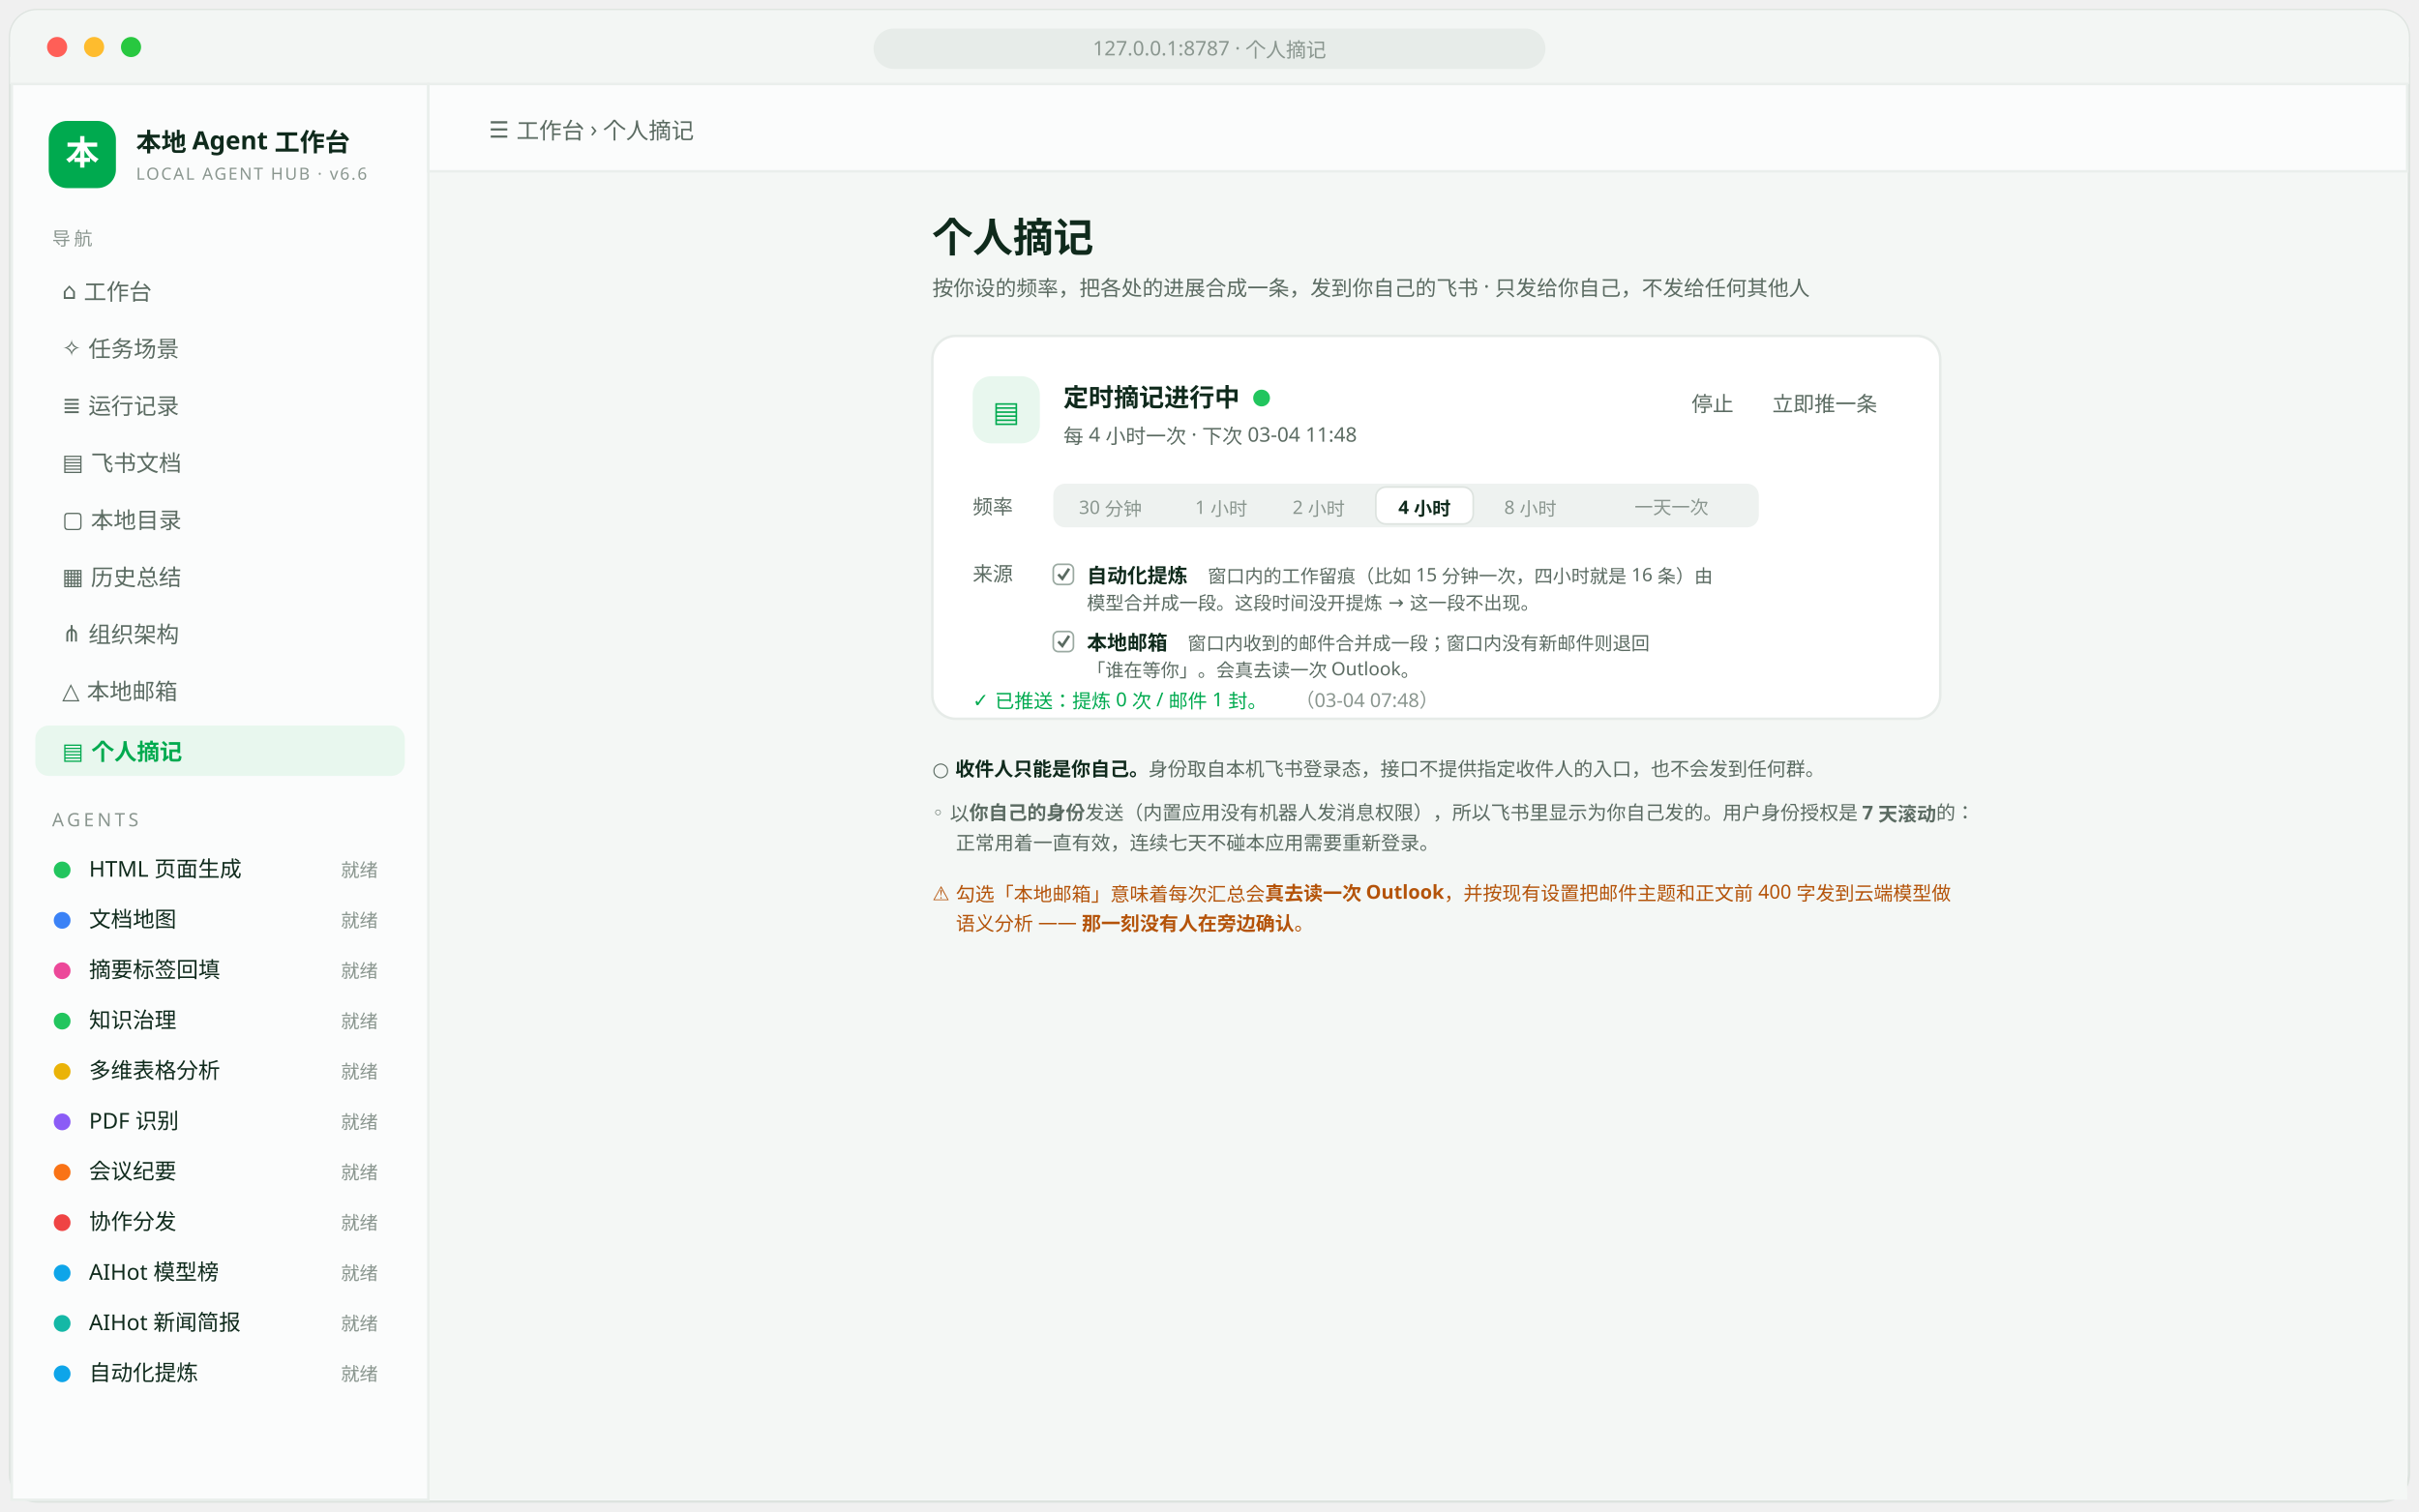
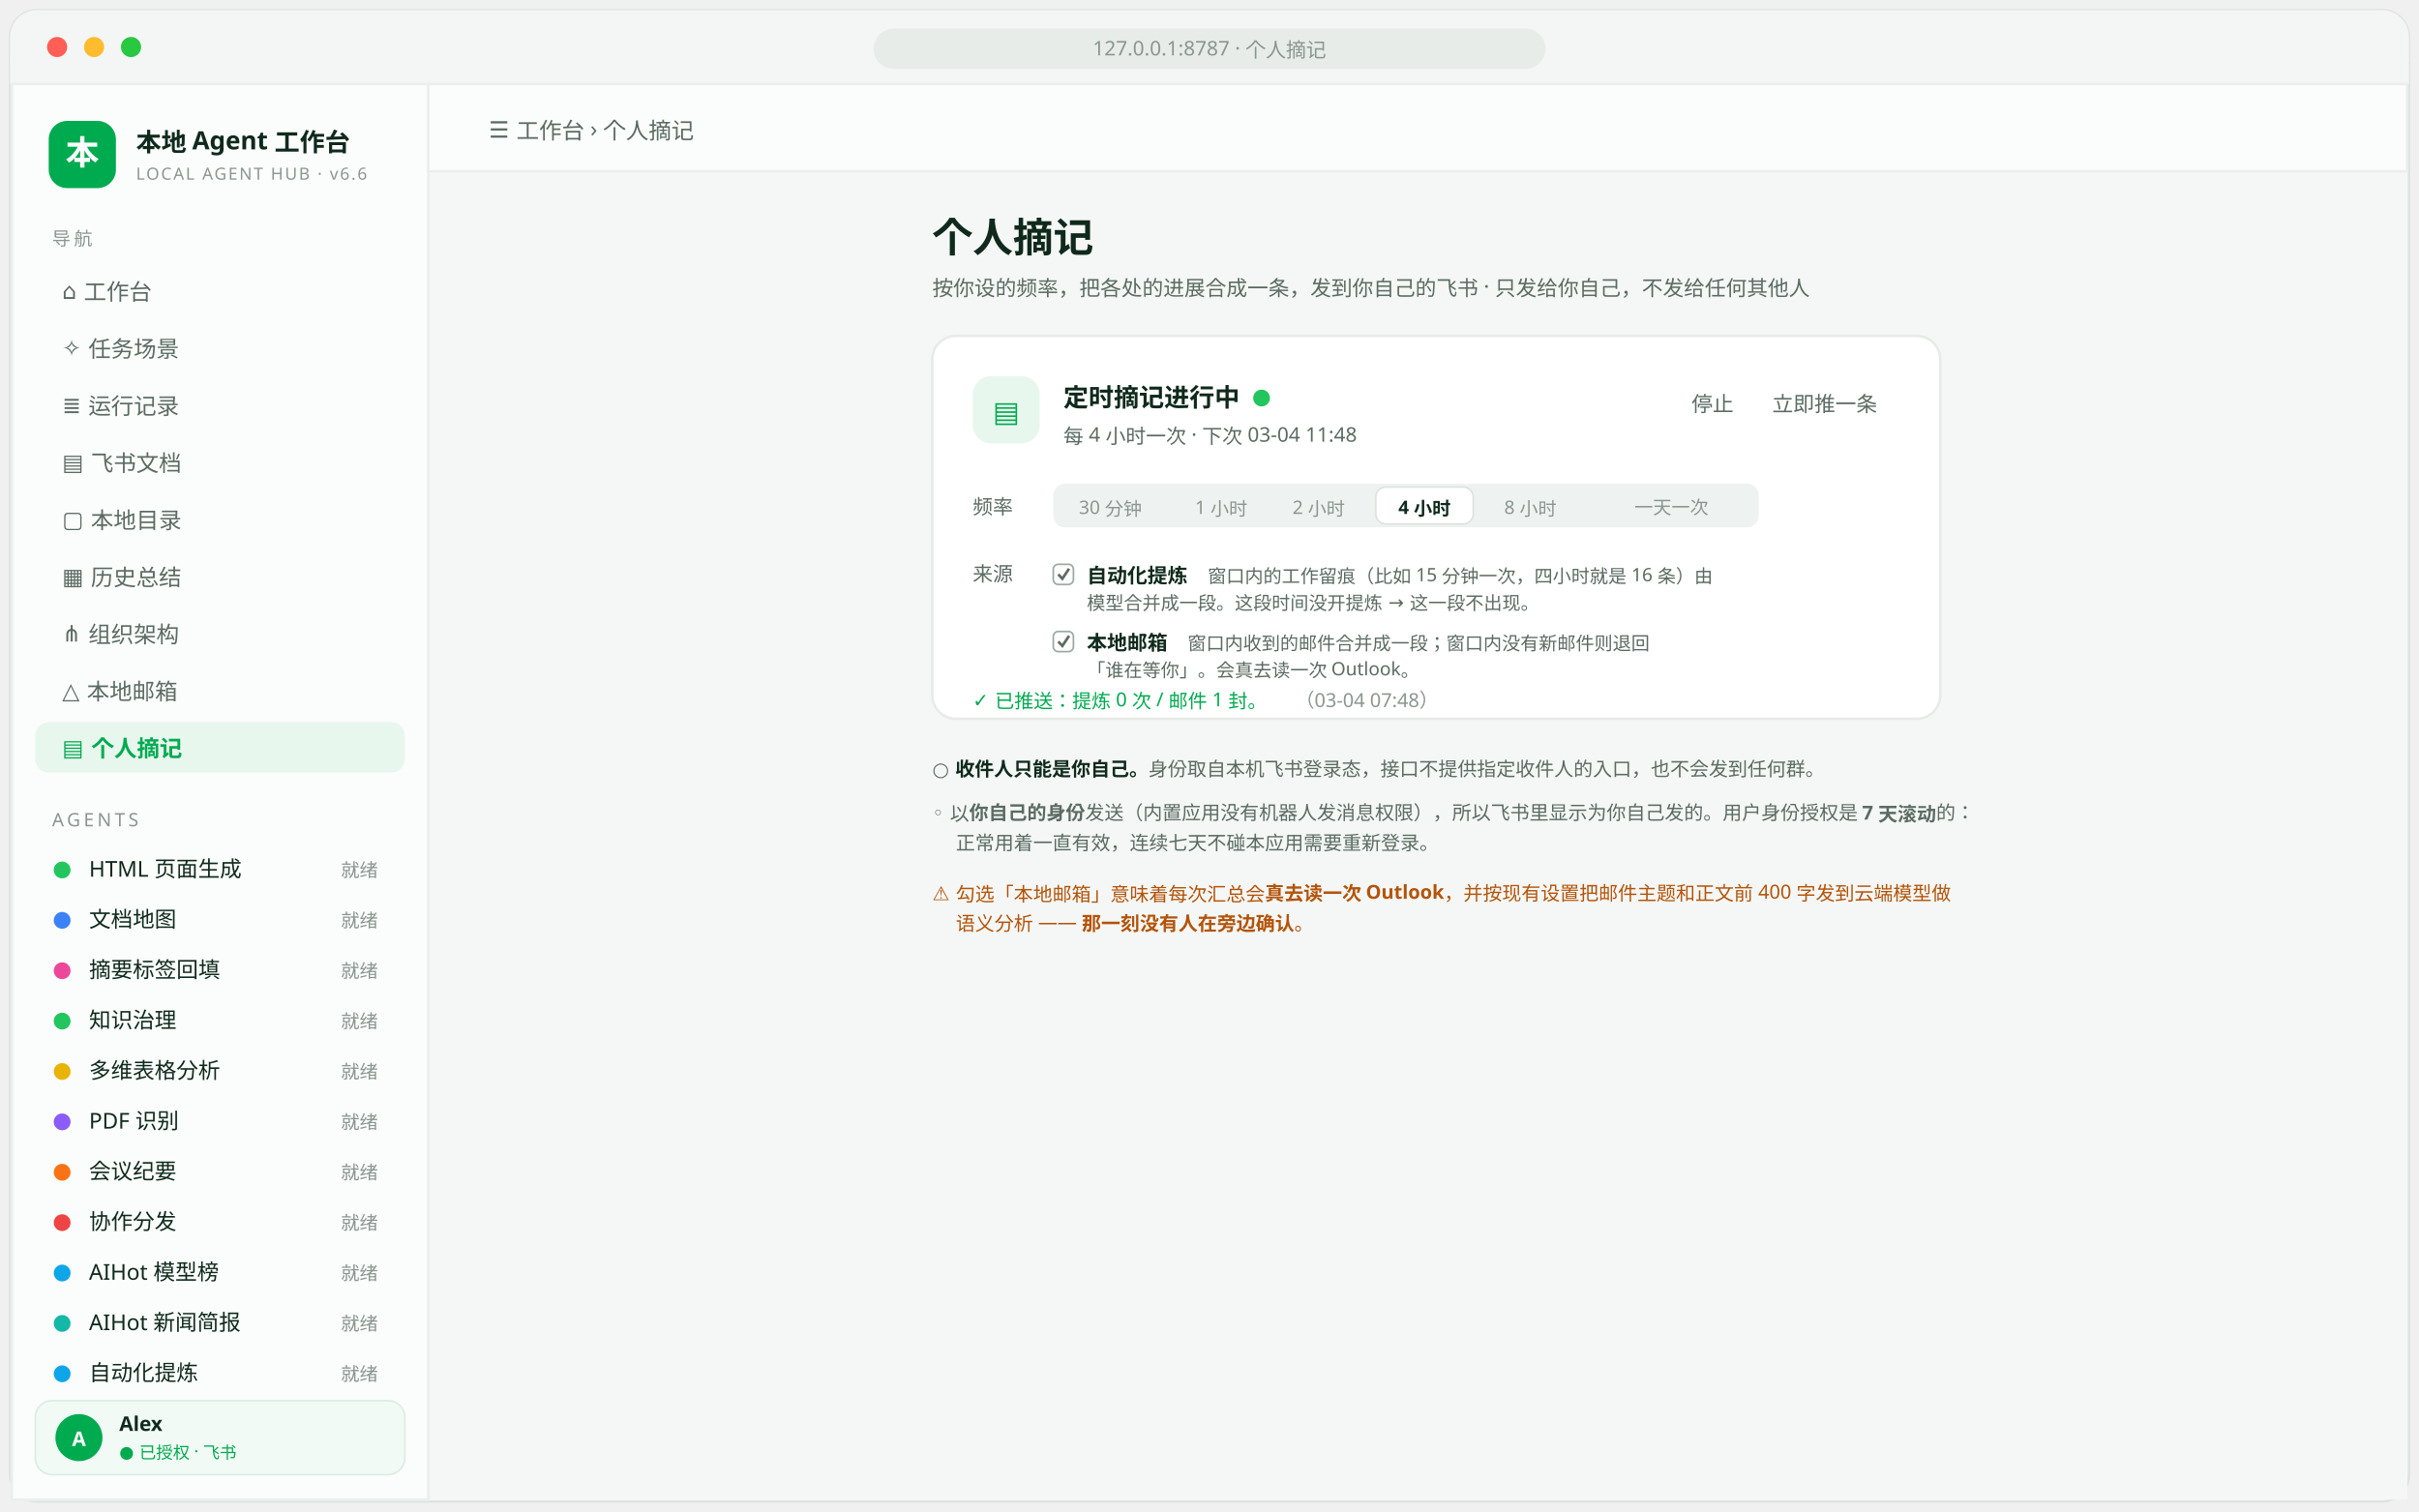
<svg xmlns="http://www.w3.org/2000/svg" viewBox="0 0 1440 900" role="img" aria-label="个人摘记 (示例数据)">
  <defs>
    <style>
      .t{font-family:"Segoe UI","PingFang SC","Microsoft YaHei",sans-serif}
      .mut{fill:#8A968F} .dk{fill:#0F2A1C} .sub{fill:#5B6B62} .grn{fill:#00AA4F}
      .card{fill:#fff;stroke:#E6EBE8;stroke-width:1.5}
    </style>
  </defs>
  <rect x="6" y="6" width="1428" height="888" rx="16" fill="#fff" stroke="#DDE3DF" stroke-width="1.5" />
  <rect x="6" y="6" width="1428" height="44" rx="16" fill="#F3F6F4" />
  <rect x="6" y="34" width="1428" height="16" fill="#F3F6F4" />
  <g>
    <circle cx="34" cy="28" r="6" fill="#FF5F57" />
    <circle cx="56" cy="28" r="6" fill="#FEBC2E" />
    <circle cx="78" cy="28" r="6" fill="#28C840" />
  </g>
  <rect x="520" y="17" width="400" height="24" rx="12" fill="#E7ECE9" />
  <text class="t mut" x="720" y="33" font-size="12" text-anchor="middle">127.0.0.1:8787 · 个人摘记</text>
  <rect x="7" y="50" width="1426" height="843" fill="#F4F7F5" />
  <g transform="translate(7,50)">
    <rect width="248" height="843" fill="#FBFCFC" stroke="#EAEFEC" stroke-width="1.5" />
    <rect x="22" y="22" width="40" height="40" rx="11" class="grn" />
    <text class="t" x="42" y="48" font-size="20" font-weight="800" fill="#fff" text-anchor="middle">本</text>
    <text class="t dk" x="74" y="40" font-size="15" font-weight="800">本地 Agent 工作台</text>
    <text class="t mut" x="74" y="57" font-size="10" letter-spacing="1">LOCAL AGENT HUB · v6.6</text>
    <text class="t mut" x="24" y="96" font-size="11" letter-spacing="2">导航</text>
+     <rect x="14" y="380" width="220" height="30" rx="8" fill="#E8F7EE" />
    <g class="t sub" font-size="13.5">
      <text x="30" y="128">⌂  工作台</text>
      <text x="30" y="162">✧  任务场景</text>
      <text x="30" y="196">≣  运行记录</text>
      <text x="30" y="230">▤  飞书文档</text>
      <text x="30" y="264">▢  本地目录</text>
      <text x="30" y="298">▦  历史总结</text>
      <text x="30" y="332">⋔  组织架构</text>
      <text x="30" y="366">△  本地邮箱</text>
+       <text class="t grn" x="30" y="400" font-size="13.5" font-weight="700">▤  个人摘记</text>
    </g>
-     <rect x="14" y="382" width="220" height="30" rx="8" fill="#E8F7EE" />
-     <text class="t grn" x="30" y="402" font-size="13.5" font-weight="700">▤  个人摘记</text>
    <text class="t mut" x="24" y="442" font-size="11" letter-spacing="2">AGENTS</text>
    <g class="t" font-size="13">
      <g>
        <circle cx="30" cy="468" r="5" fill="#22C55E" />
        <text class="dk" x="46" y="472">HTML 页面生成</text>
        <text class="mut" x="196" y="472" font-size="11">就绪</text>
      </g>
      <g>
        <circle cx="30" cy="498" r="5" fill="#3B82F6" />
        <text class="dk" x="46" y="502">文档地图</text>
        <text class="mut" x="196" y="502" font-size="11">就绪</text>
      </g>
      <g>
        <circle cx="30" cy="528" r="5" fill="#EC4899" />
        <text class="dk" x="46" y="532">摘要标签回填</text>
        <text class="mut" x="196" y="532" font-size="11">就绪</text>
      </g>
      <g>
        <circle cx="30" cy="558" r="5" fill="#22C55E" />
        <text class="dk" x="46" y="562">知识治理</text>
        <text class="mut" x="196" y="562" font-size="11">就绪</text>
      </g>
      <g>
        <circle cx="30" cy="588" r="5" fill="#EAB308" />
        <text class="dk" x="46" y="592">多维表格分析</text>
        <text class="mut" x="196" y="592" font-size="11">就绪</text>
      </g>
      <g>
        <circle cx="30" cy="618" r="5" fill="#8B5CF6" />
        <text class="dk" x="46" y="622">PDF 识别</text>
        <text class="mut" x="196" y="622" font-size="11">就绪</text>
      </g>
      <g>
        <circle cx="30" cy="648" r="5" fill="#F97316" />
        <text class="dk" x="46" y="652">会议纪要</text>
        <text class="mut" x="196" y="652" font-size="11">就绪</text>
      </g>
      <g>
        <circle cx="30" cy="678" r="5" fill="#EF4444" />
        <text class="dk" x="46" y="682">协作分发</text>
        <text class="mut" x="196" y="682" font-size="11">就绪</text>
      </g>
      <g>
        <circle cx="30" cy="708" r="5" fill="#0EA5E9" />
        <text class="dk" x="46" y="712">AIHot 模型榜</text>
        <text class="mut" x="196" y="712" font-size="11">就绪</text>
      </g>
      <g>
        <circle cx="30" cy="738" r="5" fill="#14B8A6" />
        <text class="dk" x="46" y="742">AIHot 新闻简报</text>
        <text class="mut" x="196" y="742" font-size="11">就绪</text>
      </g>
      <g>
        <circle cx="30" cy="768" r="5" fill="#0EA5E9" />
        <text class="dk" x="46" y="772">自动化提炼</text>
        <text class="mut" x="196" y="772" font-size="11">就绪</text>
      </g>
    </g>
+     <rect x="14" y="784" width="220" height="44" rx="10" fill="#F2FAF5" stroke="#DCEDE3" />
+     <circle cx="40" cy="806" r="14" class="grn" />
+     <text class="t" x="40" y="811" font-size="12" font-weight="800" fill="#fff" text-anchor="middle">A</text>
+     <text class="t dk" x="64" y="802" font-size="12" font-weight="700">Alex</text>
+     <text class="t grn" x="64" y="818" font-size="10">● 已授权 · 飞书</text>
  </g>
  <g transform="translate(255,50)">
    <rect width="1178" height="52" fill="#FBFCFC" stroke="#EAEFEC" stroke-width="1.5" />
    <text class="t sub" x="36" y="32" font-size="13.5">☰   工作台  ›  个人摘记</text>
    <text class="t dk" x="300" y="100" font-size="24" font-weight="800">个人摘记</text>
    <text class="t sub" x="300" y="126" font-size="12.5">按你设的频率，把各处的进展合成一条，发到你自己的飞书  ·  只发给你自己，不发给任何其他人</text>
    <g transform="translate(300,150)">
      <rect class="card" width="600" height="228" rx="14" />
      <rect x="24" y="24" width="40" height="40" rx="11" fill="#E8F7EE" />
      <text class="t grn" x="44" y="51" font-size="17" text-anchor="middle">▤</text>
      <text class="t dk" x="78" y="42" font-size="15" font-weight="800">定时摘记进行中</text>
      <circle cx="196" cy="37" r="5" fill="#22C55E" />
      <text class="t sub" x="78" y="64" font-size="12">每 4 小时一次 · 下次 03-04 11:48</text>
      <text class="t sub" x="452" y="45" font-size="12.5">停止</text>
      <text class="t sub" x="500" y="45" font-size="12.5">立即推一条</text>
      <text class="t sub" x="24" y="106" font-size="12">频率</text>
      <rect x="72" y="88" width="420" height="26" rx="7" fill="#EEF2F0" />
      <text class="t mut" x="106" y="106" font-size="11" text-anchor="middle">30 分钟</text>
      <text class="t mut" x="172" y="106" font-size="11" text-anchor="middle">1 小时</text>
      <text class="t mut" x="230" y="106" font-size="11" text-anchor="middle">2 小时</text>
      <rect x="264" y="90" width="58" height="22" rx="6" fill="#fff" stroke="#DDE3DF" />
      <text class="t dk" x="293" y="106" font-size="11" font-weight="700" text-anchor="middle">4 小时</text>
      <text class="t mut" x="356" y="106" font-size="11" text-anchor="middle">8 小时</text>
      <text class="t mut" x="440" y="106" font-size="11" text-anchor="middle">一天一次</text>
      <text class="t sub" x="24" y="146" font-size="12">来源</text>
      <rect x="72" y="136" width="12" height="12" rx="3" fill="#fff" stroke="#9BAAA2" />
      <path d="M75 142 l2.4 2.6 L81.4 138.6" stroke="#5B6B62" stroke-width="1.6" fill="none" />
      <text class="t dk" x="92" y="147" font-size="12" font-weight="700">自动化提炼</text>
      <text class="t sub" x="164" y="147" font-size="11">窗口内的工作留痕（比如 15 分钟一次，四小时就是 16 条）由</text>
      <text class="t sub" x="92" y="163" font-size="11">模型合并成一段。这段时间没开提炼 → 这一段不出现。</text>
      <rect x="72" y="176" width="12" height="12" rx="3" fill="#fff" stroke="#9BAAA2" />
      <path d="M75 182 l2.4 2.6 L81.4 178.6" stroke="#5B6B62" stroke-width="1.6" fill="none" />
      <text class="t dk" x="92" y="187" font-size="12" font-weight="700">本地邮箱</text>
      <text class="t sub" x="152" y="187" font-size="11">窗口内收到的邮件合并成一段；窗口内没有新邮件则退回</text>
      <text class="t sub" x="92" y="203" font-size="11">「谁在等你」。会真去读一次 Outlook。</text>
      <text class="t grn" x="24" y="221" font-size="11.5">✓ 已推送：提炼 0 次 / 邮件 1 封。</text>
      <text class="t mut" x="216" y="221" font-size="11.5">（03-04 07:48）</text>
    </g>
    <g transform="translate(300,398)">
      <text class="t sub" x="0" y="14" font-size="11.5">○ <tspan font-weight="700" class="dk">收件人只能是你自己。</tspan>身份取自本机飞书登录态，接口不提供指定收件人的入口，也不会发到任何群。</text>
      <text class="t sub" x="0" y="40" font-size="11.5">◦ 以<tspan font-weight="700">你自己的身份</tspan>发送（内置应用没有机器人发消息权限），所以飞书里显示为你自己发的。用户身份授权是 <tspan font-weight="700">7 天滚动</tspan>的：</text>
      <text class="t sub" x="14" y="58" font-size="11.5">正常用着一直有效，连续七天不碰本应用需要重新登录。</text>
      <text class="t" x="0" y="88" font-size="11.5" fill="#B45309">⚠ 勾选「本地邮箱」意味着每次汇总会<tspan font-weight="700">真去读一次 Outlook</tspan>，并按现有设置把邮件主题和正文前 400 字发到云端模型做</text>
      <text class="t" x="14" y="106" font-size="11.5" fill="#B45309">语义分析 —— <tspan font-weight="700">那一刻没有人在旁边确认</tspan>。</text>
    </g>
  </g>
</svg>
